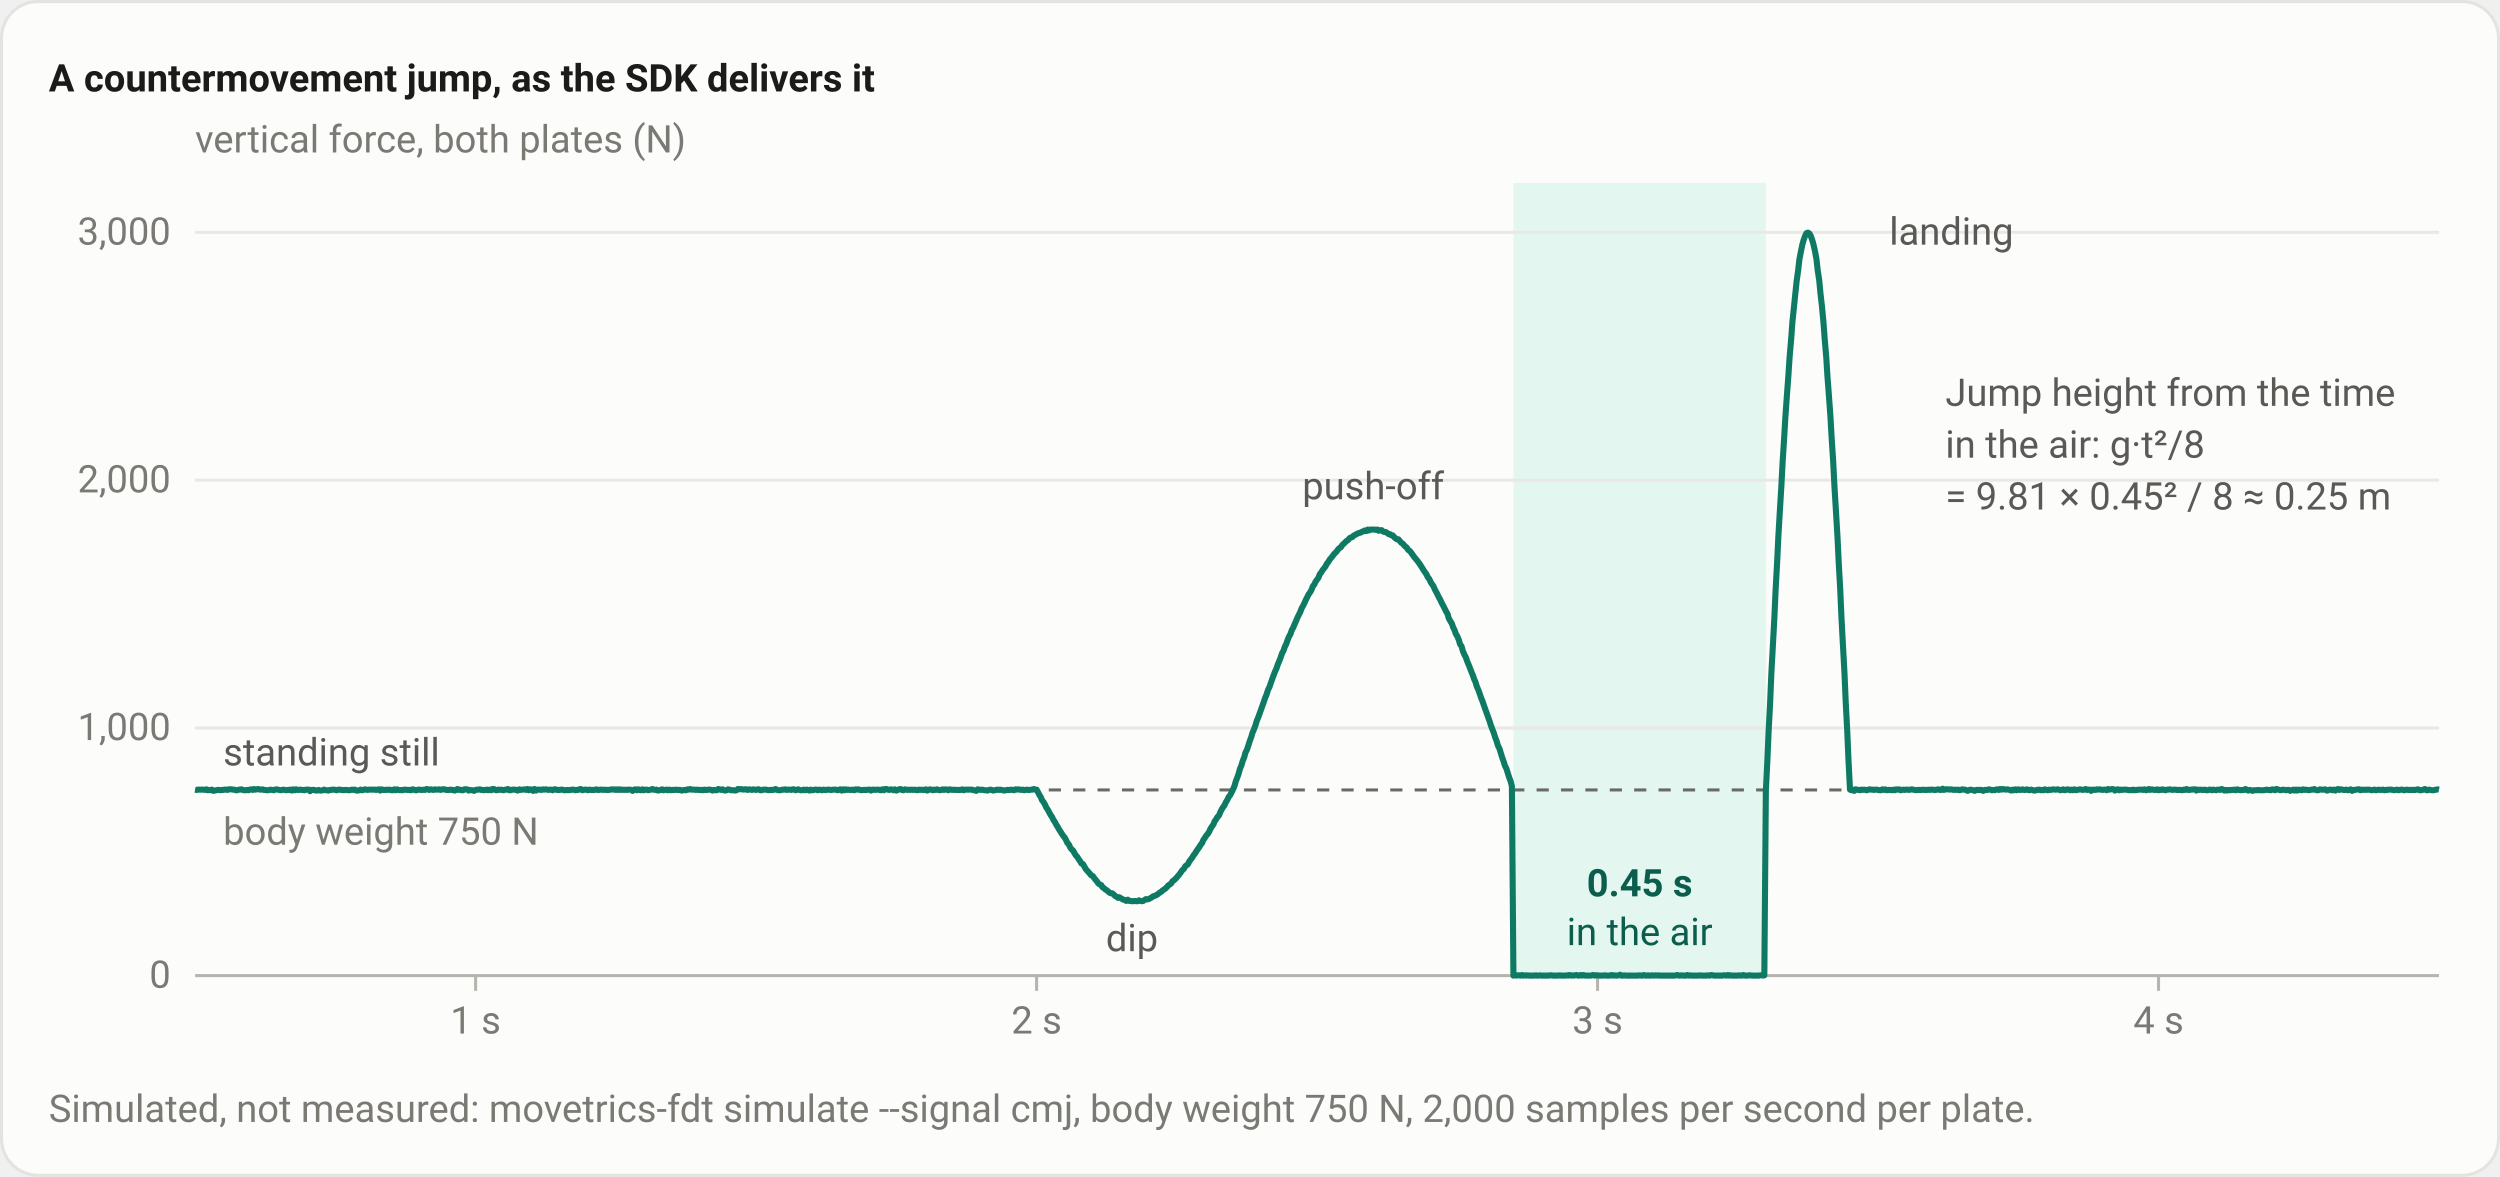
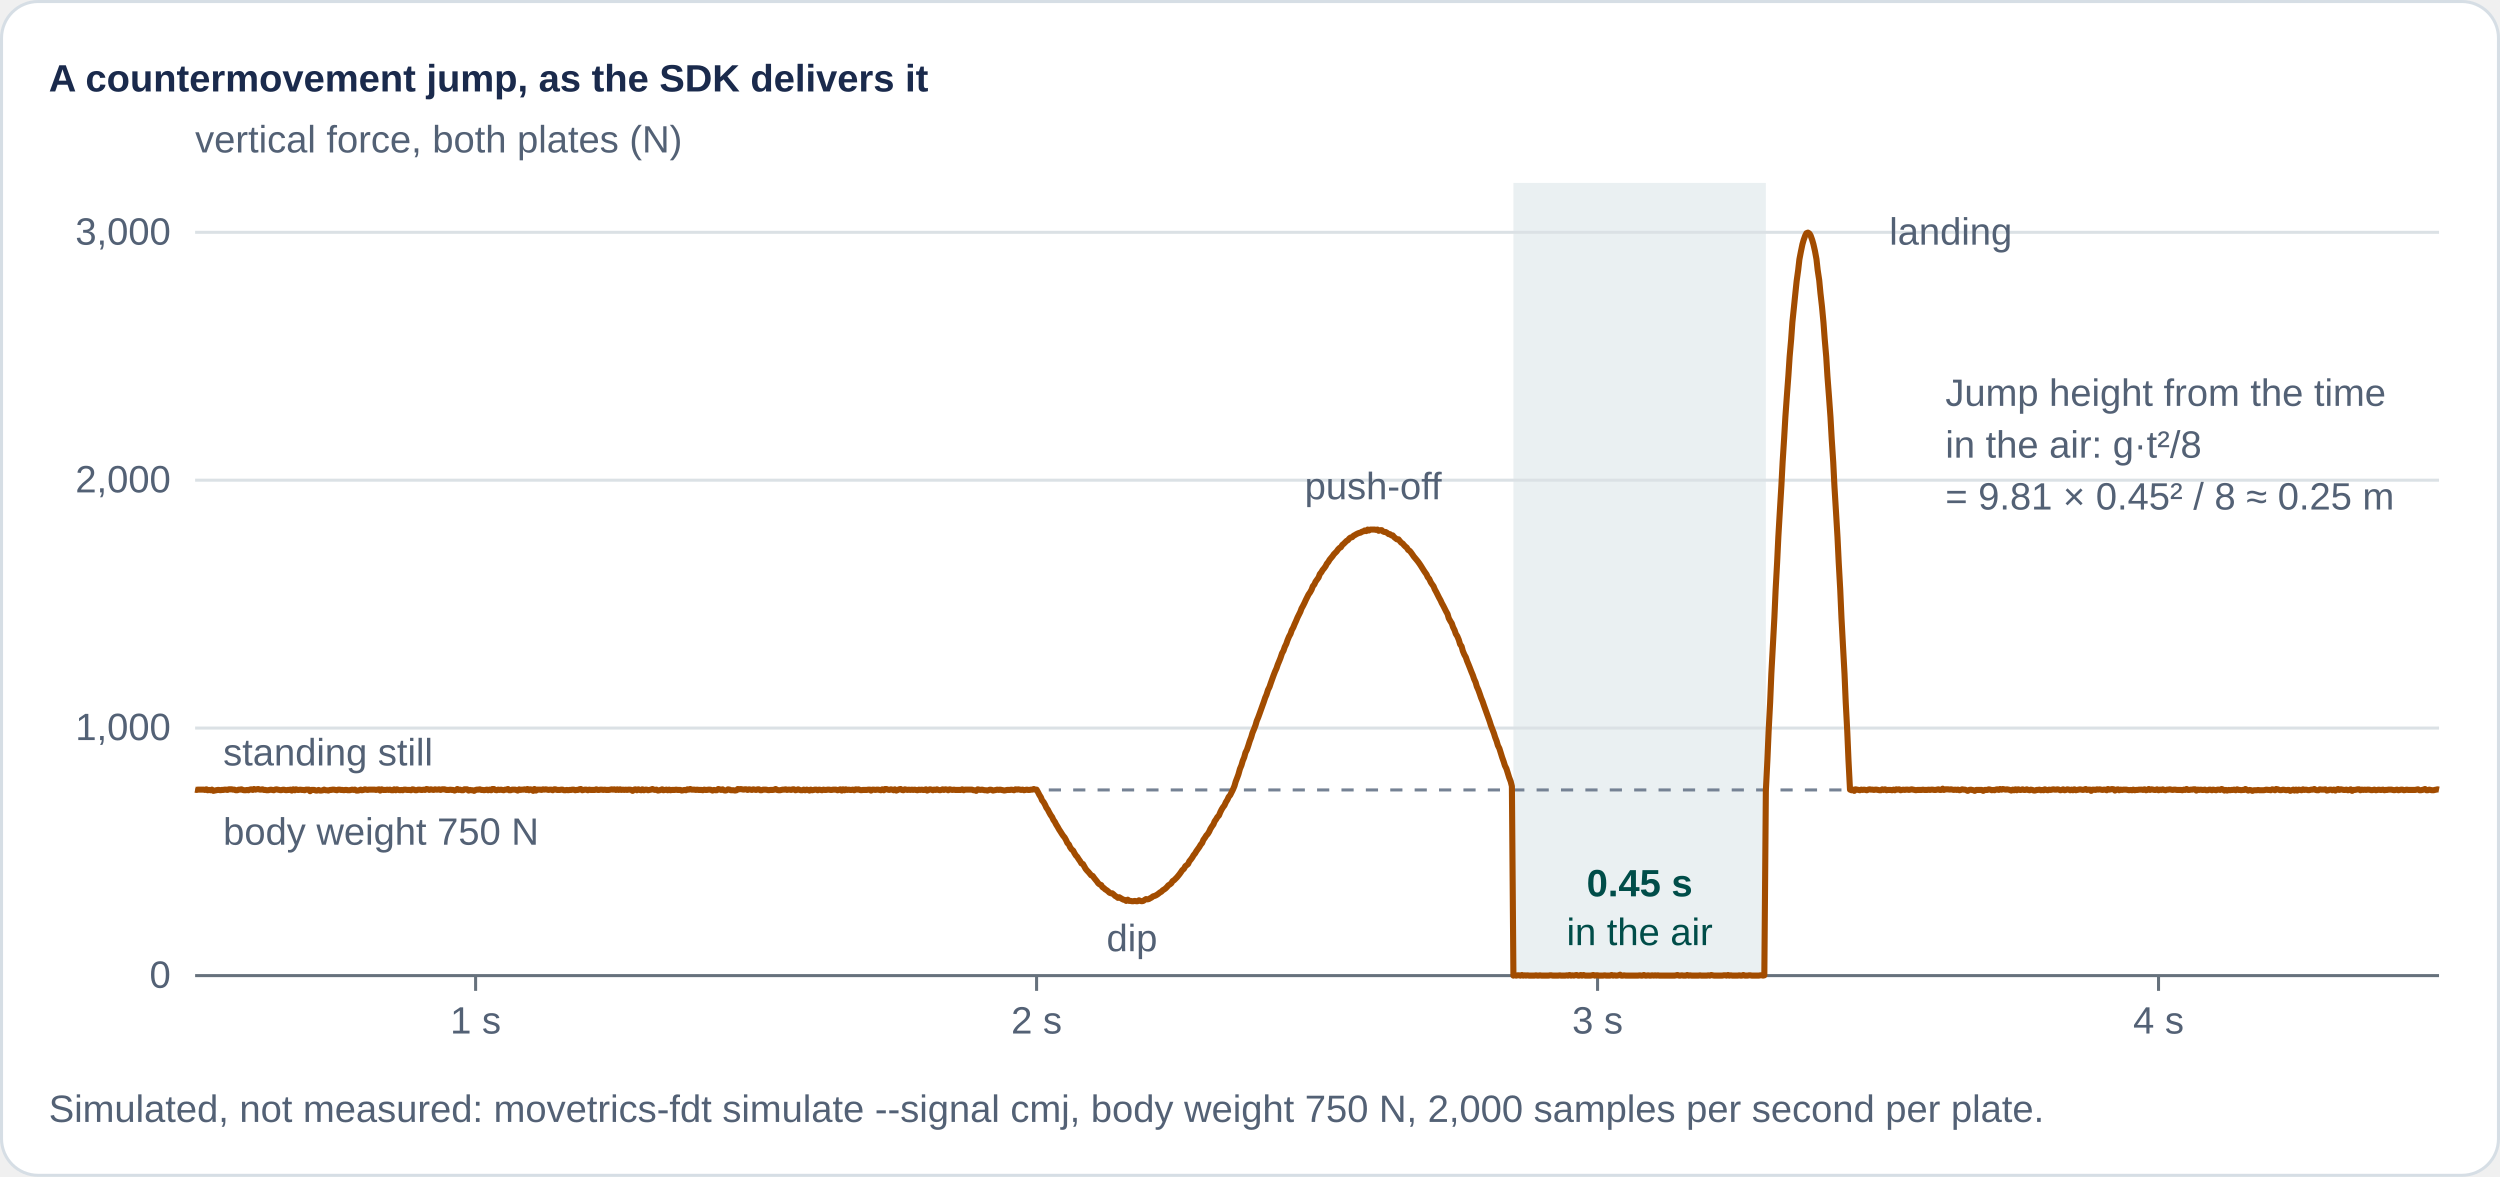
<svg xmlns="http://www.w3.org/2000/svg" viewBox="0 0 820 386" width="820" height="386" role="img" aria-labelledby="title desc">
  <style>
- text{font-family:ui-sans-serif,system-ui,-apple-system,"Segoe UI",Roboto,Helvetica,Arial,sans-serif;font-size:12.5px}
- .mono{font-family:ui-monospace,SFMono-Regular,Menlo,Consolas,monospace}
- .bg{fill:#fcfcfb;stroke:#e4e3df}
- .t1{fill:#1b1b1a} .t2{fill:#5a5955} .t3{fill:#7a7974}
- .box{fill:#f3f2ef;stroke:#cfcec8}
- .dash{fill:none;stroke:#9a9993;stroke-dasharray:5 4}
- .acc{fill:#e3f6f0;stroke:#0f7a63} .accT{fill:#0b5e4c}
- .acc2{fill:#e5f0fb;stroke:#2a78d6} .acc2T{fill:#174f91}
- .ln{stroke:#6a6964;fill:none} .head{fill:#6a6964}
- .curve{stroke:#0f7a63;fill:none} .band{fill:#e3f6f0}
- .grid{stroke:#e9e8e4} .axis{stroke:#b5b4ae}
+ text{font-family:"IBM Plex Sans",Arial,sans-serif;font-size:12.5px}
+ .mono{font-family:"IBM Plex Mono",monospace}
+ .bg{fill:#FFFFFF;stroke:#D6DEE5}
+ .t1{fill:#1A2A4C} .t2{fill:#536175} .t3{fill:#536175}
+ .box{fill:#EAF0F2;stroke:#D6DEE5}
+ .dash{fill:none;stroke:#758294;stroke-dasharray:5 4}
+ .acc{fill:#E0F0ED;stroke:#006B67} .accT{fill:#004D49}
+ .acc2{fill:#EAF3FF;stroke:#155E9B} .acc2T{fill:#155E9B}
+ .ln{stroke:#758294;fill:none} .head{fill:#758294}
+ .curve{stroke:#A24C00;fill:none} .band{fill:#EAF0F2}
+ .grid{stroke:#DBE1E5} .axis{stroke:#66717C}
@media (prefers-color-scheme: dark){
- .bg{fill:#1a1a19;stroke:#33322f}
- .t1{fill:#f0efec} .t2{fill:#c3c2b7} .t3{fill:#9a998f}
- .box{fill:#252523;stroke:#45443f} .dash{stroke:#7a7972}
- .acc{fill:#0b2f2a;stroke:#3fbf9c} .accT{fill:#9fe8d2}
- .acc2{fill:#13263d;stroke:#3987e5} .acc2T{fill:#a9cdf5}
- .ln{stroke:#a9a89f} .head{fill:#a9a89f}
- .curve{stroke:#3fbf9c} .band{fill:#0f2c27}
- .grid{stroke:#2c2b29} .axis{stroke:#4a4944}
+ .bg{fill:#172438;stroke:#34455D}
+ .t1{fill:#F5F7FA} .t2{fill:#BCC9DB} .t3{fill:#BCC9DB}
+ .box{fill:#213249;stroke:#34455D} .dash{stroke:#758AA6}
+ .acc{fill:#23433F;stroke:#93D5CE} .accT{fill:#B5E8DA}
+ .acc2{fill:#142A3D;stroke:#96CEFF} .acc2T{fill:#96CEFF}
+ .ln{stroke:#758AA6} .head{fill:#758AA6}
+ .curve{stroke:#FFB86B} .band{fill:#213249}
+ .grid{stroke:#40505A} .axis{stroke:#ABBBC9}
}
</style>
  <defs>
    <marker id="a" viewBox="0 0 10 10" refX="9" refY="5" markerWidth="7" markerHeight="7" orient="auto-start-reverse">
      <path class="head" d="M0 0L10 5L0 10z" />
    </marker>
  </defs>
  <rect class="bg" x="0.5" y="0.5" width="819" height="385" rx="12" />
  <text class="t1" x="16" y="30" text-anchor="start" font-size="15" font-weight="600">
    <tspan x="16" dy="0">A countermovement jump, as the SDK delivers it</tspan>
  </text>
  <rect class="band" x="496.4" y="60.0" width="82.8" height="260.0" />
  <path class="grid" d="M64.0 238.8H800.0" stroke-width="1" />
  <text class="t3" x="56.0" y="242.75" text-anchor="end" font-size="11.5">
    <tspan x="56.0" dy="0">1,000</tspan>
  </text>
  <path class="grid" d="M64.0 157.5H800.0" stroke-width="1" />
  <text class="t3" x="56.0" y="161.5" text-anchor="end" font-size="11.5">
    <tspan x="56.0" dy="0">2,000</tspan>
  </text>
  <path class="grid" d="M64.0 76.2H800.0" stroke-width="1" />
  <text class="t3" x="56.0" y="80.25" text-anchor="end" font-size="11.5">
    <tspan x="56.0" dy="0">3,000</tspan>
  </text>
  <path class="axis" d="M64.0 320.0H800.0" stroke-width="1" />
  <text class="t3" x="56.0" y="324.0" text-anchor="end" font-size="11.5">
    <tspan x="56.0" dy="0">0</tspan>
  </text>
  <path class="axis" d="M156.0 320.0v5" stroke-width="1" />
  <text class="t3" x="156.0" y="339.0" text-anchor="middle" font-size="11.5">
    <tspan x="156.0" dy="0">1 s</tspan>
  </text>
  <path class="axis" d="M340.0 320.0v5" stroke-width="1" />
  <text class="t3" x="340.0" y="339.0" text-anchor="middle" font-size="11.5">
    <tspan x="340.0" dy="0">2 s</tspan>
  </text>
  <path class="axis" d="M524.0 320.0v5" stroke-width="1" />
  <text class="t3" x="524.0" y="339.0" text-anchor="middle" font-size="11.5">
    <tspan x="524.0" dy="0">3 s</tspan>
  </text>
  <path class="axis" d="M708.0 320.0v5" stroke-width="1" />
  <text class="t3" x="708.0" y="339.0" text-anchor="middle" font-size="11.5">
    <tspan x="708.0" dy="0">4 s</tspan>
  </text>
  <text class="t3" x="64.0" y="50" text-anchor="start" font-size="11.5">
    <tspan x="64.0" dy="0">vertical force, both plates (N)</tspan>
  </text>
  <path class="ln" d="M64.0 259.1H800.0" stroke-width="1" stroke-dasharray="4 4" />
  <path class="curve" d="M64.0 259.0L64.5 259.1L64.9 259.0L65.4 259.0L65.8 259.0L66.3 259.0L66.8 259.0L67.2 259.1L67.7 258.9L68.1 259.2L68.6 259.1L69.1 259.2L69.5 259.0L70.0 259.4L70.4 259.3L70.9 259.2L71.4 259.1L71.8 259.1L72.3 259.2L72.7 259.1L73.2 259.1L73.7 259.0L74.1 259.0L74.6 259.1L75.0 258.9L75.5 258.9L76.0 258.9L76.4 259.0L76.9 259.0L77.3 259.2L77.8 259.2L78.3 259.0L78.7 259.0L79.2 258.9L79.6 259.1L80.1 259.2L80.6 259.2L81.0 259.1L81.5 259.2L81.9 259.0L82.4 258.9L82.9 259.1L83.3 258.8L83.8 259.0L84.2 258.9L84.7 258.8L85.2 259.0L85.6 259.0L86.1 258.9L86.5 259.1L87.0 259.1L87.5 259.2L87.9 259.2L88.4 259.1L88.8 259.0L89.3 259.1L89.8 259.2L90.2 259.0L90.7 258.9L91.1 259.0L91.6 259.1L92.1 259.2L92.5 259.1L93.0 259.0L93.4 259.1L93.9 259.2L94.4 259.1L94.8 259.1L95.3 259.0L95.7 259.3L96.2 258.9L96.7 259.2L97.1 258.9L97.6 259.1L98.0 259.1L98.5 259.0L99.0 259.1L99.4 259.1L99.9 259.2L100.3 259.0L100.8 259.0L101.3 259.0L101.7 259.5L102.2 259.1L102.6 259.1L103.1 259.1L103.6 259.3L104.0 259.3L104.5 259.1L104.9 259.3L105.4 259.3L105.9 259.2L106.3 259.0L106.8 259.2L107.2 259.2L107.7 259.3L108.2 259.1L108.6 259.1L109.1 259.0L109.5 259.0L110.0 259.1L110.5 259.2L110.9 259.0L111.4 259.0L111.8 259.1L112.3 259.1L112.8 259.2L113.2 259.1L113.7 259.1L114.1 259.2L114.6 259.2L115.1 259.1L115.5 259.0L116.0 259.1L116.4 259.0L116.9 259.3L117.4 259.3L117.8 259.2L118.3 259.0L118.7 259.2L119.2 259.1L119.7 258.9L120.1 259.0L120.6 259.1L121.0 259.0L121.5 259.0L122.0 259.0L122.4 259.0L122.9 259.0L123.3 259.1L123.8 259.0L124.3 258.9L124.7 259.3L125.2 258.9L125.6 259.1L126.1 259.1L126.6 259.1L127.0 259.0L127.5 259.1L127.9 259.0L128.4 259.2L128.9 259.2L129.3 258.9L129.8 259.2L130.2 258.9L130.7 259.1L131.2 259.2L131.6 259.1L132.1 259.2L132.5 259.0L133.0 259.0L133.5 259.1L133.9 259.1L134.4 259.1L134.8 259.2L135.3 258.9L135.8 259.0L136.2 259.2L136.7 259.2L137.1 259.0L137.6 259.0L138.1 259.1L138.5 259.1L139.0 259.0L139.4 259.1L139.9 258.8L140.4 258.9L140.8 259.1L141.3 258.9L141.7 259.0L142.2 259.1L142.7 258.9L143.1 259.0L143.6 259.0L144.0 258.9L144.5 259.1L145.0 258.9L145.4 258.9L145.9 258.9L146.3 259.1L146.8 259.1L147.3 259.1L147.7 259.0L148.2 259.1L148.6 259.1L149.1 259.3L149.6 259.1L150.0 258.8L150.5 259.1L150.9 259.0L151.4 259.2L151.9 259.2L152.3 258.9L152.8 258.9L153.2 258.9L153.7 259.3L154.2 259.1L154.6 259.2L155.1 259.2L155.5 259.4L156.0 259.1L156.5 259.0L156.9 259.0L157.4 258.9L157.8 259.1L158.3 259.1L158.8 259.2L159.2 259.1L159.7 259.0L160.1 259.2L160.6 259.0L161.1 259.2L161.5 258.8L162.0 258.8L162.4 259.1L162.9 259.2L163.4 259.0L163.8 259.1L164.3 259.0L164.7 259.1L165.2 259.2L165.7 259.0L166.1 259.0L166.6 258.8L167.0 259.2L167.5 259.2L168.0 259.0L168.4 259.0L168.9 259.0L169.3 259.1L169.8 259.3L170.3 258.9L170.7 259.1L171.2 259.0L171.6 259.0L172.1 258.9L172.6 259.1L173.0 258.8L173.5 259.2L173.9 258.9L174.4 259.0L174.9 259.4L175.3 258.8L175.8 259.3L176.2 259.0L176.7 259.0L177.2 259.0L177.6 259.1L178.1 258.9L178.5 259.0L179.0 258.9L179.5 259.0L179.9 259.1L180.4 259.0L180.8 259.0L181.3 259.2L181.8 258.9L182.2 258.9L182.7 259.1L183.1 259.1L183.6 259.1L184.1 259.0L184.5 259.0L185.0 259.2L185.4 259.2L185.9 259.1L186.4 259.2L186.8 259.1L187.3 259.1L187.7 259.0L188.2 259.0L188.7 259.2L189.1 259.1L189.6 259.1L190.0 258.9L190.5 258.8L191.0 259.2L191.4 259.1L191.9 259.0L192.3 259.0L192.8 259.2L193.3 259.0L193.7 259.1L194.2 259.1L194.6 259.1L195.1 259.1L195.6 258.9L196.0 259.1L196.5 259.1L196.9 259.0L197.4 259.0L197.9 259.1L198.3 259.0L198.8 259.1L199.2 259.1L199.7 259.1L200.2 259.0L200.6 258.9L201.1 259.0L201.5 258.9L202.0 259.1L202.5 258.9L202.9 259.1L203.4 258.9L203.8 259.1L204.3 259.0L204.8 259.1L205.2 259.0L205.7 259.1L206.1 259.0L206.6 259.0L207.1 259.1L207.5 259.4L208.0 259.0L208.4 258.9L208.9 259.2L209.4 258.9L209.8 259.1L210.3 259.2L210.7 258.9L211.2 259.2L211.7 259.0L212.1 259.0L212.6 259.2L213.0 259.1L213.5 259.0L214.0 258.8L214.4 259.0L214.9 259.1L215.3 259.0L215.8 259.3L216.3 259.2L216.7 259.1L217.2 258.9L217.6 259.2L218.1 259.1L218.6 259.0L219.0 259.2L219.5 259.0L219.9 259.2L220.4 259.1L220.9 259.1L221.3 259.1L221.8 259.0L222.2 259.1L222.7 259.1L223.2 259.1L223.6 259.3L224.1 259.2L224.5 259.1L225.0 259.2L225.5 258.9L225.9 259.0L226.4 258.8L226.8 259.0L227.3 259.0L227.8 259.0L228.2 259.1L228.7 259.0L229.1 259.1L229.6 259.1L230.1 259.1L230.5 259.2L231.0 259.0L231.4 259.1L231.9 259.1L232.4 259.0L232.8 259.0L233.3 259.1L233.7 259.3L234.2 259.1L234.7 259.2L235.1 259.2L235.6 258.8L236.0 258.9L236.5 259.1L237.0 258.9L237.4 259.2L237.9 259.3L238.3 259.2L238.8 258.9L239.3 259.0L239.7 259.2L240.2 259.2L240.6 259.2L241.1 259.3L241.6 259.2L242.0 258.8L242.5 258.9L242.9 258.8L243.4 258.9L243.9 259.0L244.3 258.9L244.8 258.9L245.2 259.1L245.7 258.9L246.2 259.0L246.6 259.1L247.1 258.9L247.5 259.0L248.0 259.1L248.5 258.9L248.9 258.9L249.4 259.2L249.8 259.2L250.3 259.0L250.8 259.0L251.2 259.0L251.7 259.1L252.1 259.2L252.6 259.1L253.1 259.1L253.5 259.1L254.0 259.0L254.4 258.8L254.9 259.1L255.4 259.2L255.8 259.2L256.3 259.1L256.7 259.0L257.2 259.0L257.7 258.9L258.1 259.1L258.6 259.0L259.0 259.0L259.5 259.1L260.0 258.9L260.4 258.9L260.9 259.2L261.3 259.1L261.8 258.9L262.3 259.1L262.7 259.2L263.2 259.2L263.6 259.0L264.1 259.2L264.6 259.0L265.0 259.1L265.5 259.3L265.9 259.0L266.4 259.2L266.9 259.1L267.3 259.0L267.8 259.0L268.2 259.2L268.7 259.0L269.2 259.1L269.6 259.2L270.1 259.0L270.5 259.1L271.0 259.1L271.5 259.0L271.9 259.0L272.4 259.1L272.8 259.1L273.3 259.0L273.8 259.0L274.2 259.0L274.7 259.2L275.1 259.1L275.6 258.9L276.1 259.3L276.5 258.9L277.0 259.2L277.4 258.9L277.9 259.1L278.4 259.0L278.8 259.1L279.3 259.1L279.7 259.0L280.2 259.2L280.7 258.9L281.1 259.0L281.6 258.9L282.0 259.1L282.5 259.2L283.0 259.1L283.4 259.1L283.9 259.1L284.3 259.1L284.8 259.0L285.3 259.0L285.7 259.3L286.2 259.0L286.6 259.0L287.1 259.1L287.6 259.0L288.0 259.0L288.5 259.1L288.9 259.2L289.4 258.9L289.9 259.2L290.3 258.8L290.8 258.8L291.2 259.0L291.7 259.1L292.2 258.9L292.6 259.0L293.1 259.2L293.5 258.9L294.0 259.3L294.5 259.1L294.9 258.9L295.4 258.8L295.8 259.1L296.3 259.2L296.8 258.9L297.2 259.0L297.7 259.1L298.1 259.0L298.6 259.1L299.1 259.0L299.5 259.1L300.0 259.0L300.4 259.1L300.9 259.2L301.4 259.0L301.8 259.1L302.3 259.0L302.7 259.1L303.2 259.1L303.7 258.9L304.1 259.3L304.6 259.1L305.0 258.9L305.5 259.0L306.0 259.2L306.4 259.0L306.9 259.1L307.3 258.9L307.8 259.1L308.3 259.2L308.7 259.1L309.2 258.9L309.6 259.1L310.1 258.9L310.6 259.0L311.0 259.2L311.5 258.9L311.9 259.0L312.4 259.1L312.9 259.0L313.3 259.1L313.8 259.1L314.2 259.1L314.7 259.1L315.2 259.1L315.6 258.9L316.1 259.2L316.5 259.0L317.0 259.0L317.5 259.0L317.9 259.0L318.4 259.0L318.8 259.0L319.3 259.2L319.8 259.2L320.2 259.4L320.7 258.9L321.1 259.0L321.6 259.1L322.1 259.0L322.5 259.1L323.0 259.2L323.4 259.2L323.9 259.3L324.4 259.1L324.8 259.0L325.3 259.1L325.7 259.3L326.2 259.2L326.7 259.1L327.1 259.0L327.6 259.1L328.0 259.0L328.5 259.1L329.0 259.2L329.4 259.3L329.9 259.2L330.3 259.1L330.8 259.1L331.3 259.1L331.7 259.0L332.2 259.1L332.6 259.2L333.1 258.9L333.6 259.0L334.0 258.9L334.5 259.0L334.9 259.1L335.4 259.0L335.9 259.2L336.3 259.1L336.8 259.0L337.2 259.1L337.7 259.1L338.2 259.0L338.6 259.0L339.1 258.8L339.5 259.0L340.0 259.0L340.5 259.9L340.9 260.7L341.4 261.5L341.8 262.5L342.3 263.1L342.8 264.0L343.2 264.9L343.7 265.6L344.1 266.4L344.6 267.3L345.1 268.0L345.5 268.9L346.0 269.6L346.4 270.4L346.9 271.2L347.4 272.1L347.8 272.7L348.3 273.5L348.7 274.1L349.2 274.7L349.7 275.6L350.1 276.5L350.6 277.0L351.0 277.9L351.5 278.6L352.0 279.0L352.4 279.8L352.9 280.6L353.3 281.0L353.8 281.8L354.3 282.5L354.7 283.2L355.2 283.4L355.6 284.1L356.1 285.0L356.6 285.6L357.0 286.0L357.5 286.6L357.9 287.1L358.4 287.3L358.9 288.0L359.3 288.5L359.8 289.1L360.2 289.7L360.7 290.1L361.2 290.3L361.6 291.0L362.1 291.3L362.5 291.7L363.0 292.0L363.5 292.4L363.9 292.8L364.4 293.0L364.8 293.0L365.3 293.4L365.8 293.9L366.2 294.1L366.7 294.5L367.1 294.3L367.6 294.6L368.1 294.9L368.5 295.1L369.0 295.2L369.4 295.5L369.9 295.1L370.4 295.5L370.8 295.5L371.3 295.6L371.7 295.6L372.2 295.5L372.7 295.6L373.1 295.6L373.6 295.3L374.0 295.5L374.5 295.6L375.0 295.5L375.4 295.2L375.9 294.9L376.3 295.0L376.8 294.9L377.3 294.6L377.7 294.4L378.2 294.0L378.6 293.9L379.1 293.7L379.6 293.4L380.0 293.1L380.5 292.7L380.9 292.5L381.4 292.0L381.9 291.7L382.3 291.4L382.8 290.9L383.2 290.4L383.7 290.1L384.2 289.7L384.6 289.0L385.1 288.7L385.5 288.3L386.0 287.8L386.5 287.2L386.9 286.7L387.4 286.0L387.8 285.4L388.3 285.0L388.8 284.1L389.2 283.8L389.7 283.4L390.1 282.5L390.6 281.9L391.1 281.2L391.5 280.5L392.0 279.9L392.4 279.2L392.9 278.5L393.4 277.8L393.8 277.1L394.3 276.5L394.7 275.5L395.2 274.8L395.7 274.0L396.1 273.6L396.6 272.8L397.0 271.9L397.5 271.1L398.0 270.4L398.4 269.4L398.9 268.7L399.3 268.0L399.8 267.5L400.3 266.3L400.7 265.5L401.2 264.7L401.6 264.2L402.1 263.1L402.6 262.3L403.0 261.4L403.5 260.8L403.9 260.0L404.4 259.0L404.9 257.8L405.3 256.4L405.8 255.1L406.2 254.0L406.7 252.2L407.2 251.0L407.6 249.6L408.1 248.4L408.5 246.9L409.0 245.9L409.5 244.4L409.9 243.1L410.4 241.8L410.8 240.4L411.3 239.2L411.8 237.9L412.2 236.5L412.7 235.3L413.1 234.2L413.6 232.8L414.1 231.4L414.5 230.3L415.0 228.8L415.4 227.9L415.9 226.3L416.4 225.3L416.8 224.1L417.3 222.7L417.7 221.6L418.2 220.3L418.7 219.2L419.1 218.0L419.6 216.8L420.0 215.8L420.5 214.3L421.0 213.4L421.4 212.2L421.9 211.2L422.3 210.0L422.8 208.8L423.3 207.9L423.7 206.7L424.2 205.8L424.6 204.8L425.1 203.7L425.6 202.5L426.0 201.7L426.5 200.7L426.9 199.6L427.4 198.7L427.9 197.7L428.3 196.8L428.8 195.8L429.2 195.0L429.7 194.3L430.2 193.4L430.6 192.3L431.1 191.7L431.5 190.8L432.0 190.1L432.5 189.4L432.9 188.3L433.4 187.7L433.8 187.0L434.3 186.4L434.8 185.7L435.2 184.9L435.7 184.3L436.1 183.6L436.6 183.0L437.1 182.4L437.5 181.8L438.0 181.3L438.4 180.9L438.9 180.2L439.4 179.7L439.8 179.5L440.3 178.7L440.7 178.4L441.2 177.9L441.7 177.4L442.1 177.2L442.6 176.6L443.0 176.3L443.5 176.2L444.0 175.7L444.4 175.5L444.9 175.2L445.3 175.0L445.8 174.8L446.3 174.7L446.7 174.4L447.2 174.3L447.6 174.0L448.1 174.2L448.6 173.7L449.0 174.0L449.5 173.7L449.9 173.7L450.4 173.7L450.9 173.7L451.3 173.8L451.8 173.7L452.2 174.1L452.7 173.9L453.2 173.9L453.6 174.3L454.1 174.5L454.5 174.5L455.0 174.8L455.5 175.2L455.9 175.2L456.4 175.6L456.8 175.6L457.3 176.2L457.8 176.6L458.2 176.9L458.7 176.9L459.1 177.4L459.6 178.0L460.1 178.3L460.5 178.8L461.0 179.3L461.4 179.6L461.9 180.4L462.4 180.7L462.8 181.2L463.3 181.9L463.7 182.5L464.2 183.1L464.7 183.7L465.1 184.2L465.6 184.9L466.0 185.5L466.5 186.3L467.0 187.1L467.4 187.7L467.9 188.4L468.3 189.3L468.8 189.9L469.3 191.0L469.7 191.6L470.2 192.3L470.6 193.3L471.1 194.2L471.6 195.2L472.0 196.0L472.5 196.9L472.9 197.8L473.4 198.7L473.9 199.7L474.3 200.5L474.8 201.4L475.2 202.8L475.7 203.7L476.2 204.5L476.6 205.7L477.1 206.7L477.5 207.9L478.0 208.7L478.5 209.9L478.9 211.3L479.4 212.0L479.8 213.5L480.3 214.7L480.8 215.6L481.2 216.8L481.7 218.0L482.1 219.0L482.6 220.3L483.1 221.5L483.5 222.7L484.0 223.8L484.4 225.2L484.9 226.3L485.4 227.7L485.8 228.9L486.3 230.1L486.7 231.3L487.2 232.7L487.7 234.1L488.1 235.2L488.6 236.6L489.0 237.9L489.5 239.2L490.0 240.5L490.4 241.8L490.9 243.1L491.3 244.5L491.8 245.5L492.3 247.1L492.7 248.4L493.2 249.8L493.6 251.1L494.1 252.1L494.6 253.7L495.0 255.0L495.5 256.3L495.9 257.9L496.4 320.0L496.9 319.8L497.3 320.0L497.8 319.9L498.2 319.9L498.7 320.0L499.2 319.8L499.6 320.0L500.1 319.9L500.5 320.0L501.0 319.9L501.5 320.0L501.9 320.0L502.4 320.0L502.8 320.0L503.3 320.0L503.8 319.9L504.2 320.0L504.7 320.0L505.1 319.9L505.6 320.0L506.1 320.0L506.5 320.0L507.0 320.0L507.4 320.0L507.9 320.0L508.4 319.9L508.8 319.9L509.3 320.0L509.7 320.0L510.2 320.0L510.7 320.0L511.1 320.0L511.6 319.9L512.0 320.0L512.5 320.0L513.0 320.0L513.4 320.0L513.9 319.9L514.3 320.0L514.8 319.8L515.3 320.0L515.7 319.9L516.2 320.0L516.6 319.9L517.1 319.8L517.6 320.0L518.0 320.0L518.5 319.8L518.9 320.0L519.4 319.8L519.9 320.0L520.3 320.0L520.8 320.0L521.2 320.0L521.7 320.0L522.2 319.9L522.6 319.8L523.1 320.0L523.5 319.9L524.0 319.9L524.5 320.0L524.9 320.0L525.4 320.0L525.8 320.0L526.3 319.9L526.8 320.0L527.2 320.0L527.7 320.0L528.1 320.0L528.6 319.8L529.1 320.0L529.5 319.9L530.0 320.0L530.4 320.0L530.9 319.9L531.4 319.7L531.8 320.0L532.3 320.0L532.7 319.9L533.2 320.0L533.7 320.0L534.1 320.0L534.6 320.0L535.0 320.0L535.5 320.0L536.0 320.0L536.4 320.0L536.9 320.0L537.3 320.0L537.8 319.9L538.3 320.0L538.7 320.0L539.2 319.8L539.6 320.0L540.1 320.0L540.6 319.9L541.0 320.0L541.5 320.0L541.9 319.9L542.4 320.0L542.9 319.9L543.3 320.0L543.8 319.9L544.2 320.0L544.7 320.0L545.2 320.0L545.6 320.0L546.1 320.0L546.5 320.0L547.0 320.0L547.5 320.0L547.9 320.0L548.4 320.0L548.8 320.0L549.3 320.0L549.8 319.9L550.2 319.8L550.7 320.0L551.1 320.0L551.6 319.9L552.1 320.0L552.5 320.0L553.0 320.0L553.4 319.8L553.9 320.0L554.4 319.9L554.8 320.0L555.3 320.0L555.7 320.0L556.2 320.0L556.7 320.0L557.1 320.0L557.6 319.9L558.0 320.0L558.5 320.0L559.0 320.0L559.4 320.0L559.9 320.0L560.3 319.9L560.8 320.0L561.3 319.8L561.7 319.9L562.2 320.0L562.6 320.0L563.1 320.0L563.6 320.0L564.0 320.0L564.5 320.0L564.9 320.0L565.4 319.9L565.9 319.9L566.3 320.0L566.8 319.8L567.2 320.0L567.7 319.9L568.2 320.0L568.6 320.0L569.1 320.0L569.5 320.0L570.0 320.0L570.5 319.9L570.9 320.0L571.4 320.0L571.8 319.8L572.3 320.0L572.8 320.0L573.2 320.0L573.7 319.9L574.1 319.9L574.6 320.0L575.1 320.0L575.5 320.0L576.0 320.0L576.4 320.0L576.9 320.0L577.4 319.9L577.8 319.9L578.3 320.0L578.7 319.9L579.2 259.3L579.7 249.4L580.1 240.0L580.6 230.5L581.0 221.0L581.5 211.8L582.0 202.5L582.4 193.5L582.9 184.4L583.3 176.0L583.8 167.5L584.3 159.2L584.7 151.6L585.2 143.7L585.6 136.8L586.1 129.8L586.6 123.1L587.0 117.0L587.5 111.3L587.9 105.7L588.4 100.9L588.9 96.0L589.3 92.2L589.8 88.6L590.2 85.1L590.7 82.5L591.2 80.1L591.6 78.7L592.1 77.3L592.5 76.5L593.0 76.3L593.5 76.6L593.9 77.3L594.4 78.7L594.8 80.1L595.3 82.3L595.8 85.0L596.2 88.6L596.7 91.9L597.1 96.1L597.6 100.5L598.1 105.8L598.5 111.2L599.0 117.0L599.4 123.4L599.9 130.0L600.4 136.9L600.8 144.0L601.3 151.6L601.7 159.6L602.2 167.8L602.7 176.2L603.1 184.5L603.6 193.5L604.0 202.6L604.5 211.9L605.0 221.0L605.4 230.4L605.9 239.9L606.3 249.3L606.8 259.0L607.3 259.2L607.7 259.0L608.2 259.4L608.6 258.9L609.1 259.0L609.6 259.1L610.0 259.2L610.5 259.0L610.9 259.1L611.4 259.0L611.9 259.1L612.3 259.2L612.8 259.0L613.2 258.9L613.7 259.0L614.2 259.0L614.6 259.1L615.1 259.0L615.5 259.0L616.0 259.1L616.5 259.2L616.9 259.2L617.4 258.9L617.8 259.1L618.3 258.9L618.8 259.2L619.2 259.1L619.7 259.1L620.1 259.1L620.6 259.2L621.1 259.0L621.5 259.2L622.0 258.9L622.4 259.0L622.9 258.9L623.4 259.2L623.8 259.1L624.3 259.0L624.7 259.1L625.2 259.0L625.7 259.0L626.1 259.1L626.6 259.0L627.0 258.9L627.5 259.0L628.0 259.1L628.4 259.2L628.9 259.1L629.3 259.1L629.8 259.1L630.3 259.1L630.7 259.0L631.2 259.1L631.6 259.1L632.1 259.1L632.6 259.0L633.0 259.1L633.5 259.0L633.9 259.0L634.4 259.1L634.9 259.1L635.3 259.0L635.8 258.9L636.2 259.1L636.7 259.1L637.2 258.7L637.6 259.1L638.1 258.9L638.5 258.9L639.0 258.9L639.5 259.0L639.9 258.9L640.4 259.0L640.8 259.1L641.3 259.0L641.8 259.1L642.2 259.0L642.7 259.2L643.1 259.1L643.6 258.9L644.1 259.0L644.5 259.0L645.0 259.2L645.4 259.4L645.9 259.1L646.4 259.0L646.8 259.1L647.3 259.2L647.7 259.4L648.2 259.1L648.7 259.1L649.1 259.1L649.6 259.1L650.0 259.1L650.5 259.4L651.0 259.1L651.4 259.1L651.9 259.1L652.3 258.9L652.8 259.0L653.3 259.2L653.7 259.1L654.2 259.2L654.6 259.0L655.1 258.9L655.6 259.1L656.0 258.8L656.5 259.0L656.9 258.8L657.4 258.9L657.9 259.0L658.3 258.9L658.8 259.0L659.2 259.1L659.7 259.3L660.2 259.0L660.6 259.2L661.1 258.9L661.5 259.2L662.0 258.9L662.5 259.1L662.9 259.1L663.4 258.9L663.8 259.1L664.3 259.1L664.8 258.9L665.2 259.1L665.7 259.2L666.1 259.0L666.6 259.1L667.1 259.3L667.5 259.3L668.0 259.1L668.4 259.1L668.9 259.0L669.4 259.2L669.8 259.1L670.3 259.2L670.7 258.9L671.2 259.1L671.7 259.2L672.1 259.0L672.6 259.1L673.0 259.0L673.5 258.9L674.0 259.0L674.4 259.0L674.9 258.9L675.3 259.0L675.8 259.2L676.3 259.1L676.7 258.9L677.2 259.2L677.6 259.1L678.1 258.9L678.6 259.0L679.0 259.2L679.5 259.0L679.9 259.2L680.4 258.9L680.9 259.2L681.3 259.1L681.8 259.0L682.2 258.9L682.7 259.0L683.2 259.1L683.6 259.0L684.1 258.8L684.5 259.1L685.0 259.0L685.5 259.0L685.9 259.4L686.4 259.0L686.8 259.0L687.3 259.1L687.8 258.9L688.2 259.0L688.7 258.9L689.1 259.0L689.6 259.1L690.1 259.0L690.5 259.0L691.0 259.2L691.4 258.8L691.9 259.0L692.4 258.9L692.8 258.8L693.3 258.9L693.7 259.3L694.2 259.0L694.7 258.9L695.1 259.2L695.6 259.0L696.0 259.1L696.5 259.0L697.0 259.0L697.4 259.0L697.9 259.1L698.3 259.2L698.8 259.1L699.3 259.2L699.7 259.0L700.2 259.2L700.6 259.1L701.1 259.1L701.6 259.0L702.0 259.0L702.5 259.0L702.9 259.1L703.4 258.9L703.9 259.2L704.3 259.1L704.8 258.8L705.2 259.1L705.7 258.9L706.2 259.0L706.6 259.1L707.1 259.1L707.5 258.9L708.0 259.2L708.5 259.0L708.9 259.1L709.4 258.9L709.8 259.1L710.3 259.2L710.8 259.0L711.2 259.0L711.7 258.9L712.1 259.0L712.6 259.1L713.1 259.0L713.5 259.0L714.0 259.1L714.4 259.1L714.9 259.1L715.4 259.1L715.8 259.2L716.3 259.0L716.7 259.1L717.2 258.8L717.7 259.1L718.1 259.1L718.6 259.0L719.0 259.0L719.5 258.9L720.0 258.9L720.4 259.3L720.9 259.0L721.3 259.1L721.8 259.0L722.3 259.1L722.7 259.1L723.2 259.0L723.6 259.2L724.1 259.2L724.6 259.0L725.0 259.0L725.5 259.2L725.9 259.0L726.4 259.1L726.9 259.2L727.3 259.0L727.8 259.0L728.2 259.1L728.7 258.8L729.2 259.0L729.6 259.3L730.1 259.1L730.5 259.3L731.0 259.1L731.5 259.2L731.9 259.1L732.4 259.1L732.8 259.0L733.3 259.2L733.8 258.9L734.2 259.1L734.7 259.1L735.1 259.2L735.6 259.1L736.1 259.1L736.5 258.8L737.0 259.1L737.4 259.3L737.9 259.1L738.4 259.2L738.8 259.4L739.3 259.2L739.7 259.2L740.2 259.2L740.7 259.1L741.1 259.2L741.6 259.2L742.0 259.2L742.5 259.2L743.0 259.1L743.4 259.0L743.9 259.1L744.3 259.1L744.8 259.2L745.3 258.9L745.7 259.0L746.2 259.2L746.6 258.8L747.1 258.9L747.6 259.1L748.0 259.2L748.5 259.1L748.9 259.0L749.4 259.1L749.9 259.2L750.3 259.1L750.8 259.1L751.2 259.4L751.7 259.2L752.2 259.0L752.6 259.3L753.1 259.0L753.5 259.3L754.0 259.0L754.5 259.1L754.9 259.2L755.4 258.9L755.8 259.1L756.3 259.0L756.8 259.1L757.2 259.2L757.7 259.1L758.1 259.0L758.6 259.0L759.1 258.8L759.5 259.1L760.0 259.2L760.4 259.2L760.9 258.9L761.4 259.0L761.8 259.0L762.3 259.0L762.7 258.9L763.2 259.3L763.7 259.2L764.1 259.0L764.6 259.0L765.0 259.2L765.5 259.0L766.0 259.3L766.4 259.0L766.9 258.8L767.3 259.1L767.8 258.9L768.3 259.0L768.7 259.1L769.2 259.1L769.6 259.0L770.1 259.2L770.6 259.1L771.0 258.9L771.5 259.4L771.9 259.1L772.4 259.1L772.9 259.0L773.3 258.9L773.8 258.9L774.2 259.2L774.7 259.0L775.2 259.1L775.6 259.0L776.1 259.1L776.5 259.0L777.0 259.0L777.5 259.1L777.9 259.2L778.4 259.1L778.8 259.0L779.3 259.2L779.8 259.1L780.2 259.0L780.7 259.1L781.1 259.1L781.6 259.0L782.1 259.2L782.5 259.1L783.0 259.1L783.4 259.0L783.9 259.0L784.4 259.0L784.8 259.1L785.3 259.2L785.7 259.1L786.2 259.0L786.7 259.2L787.1 259.1L787.6 259.0L788.0 259.0L788.5 259.2L789.0 259.1L789.4 259.0L789.9 259.1L790.3 259.1L790.8 259.1L791.3 259.1L791.7 259.1L792.2 259.1L792.6 259.0L793.1 258.9L793.6 259.2L794.0 259.2L794.5 259.1L794.9 259.0L795.4 258.8L795.9 259.2L796.3 259.2L796.8 259.0L797.2 259.1L797.7 259.2L798.2 259.2L798.6 259.1L799.1 259.0L799.5 258.9L800.0 259.0" stroke-width="2" stroke-linejoin="round" />
  <text class="t2" x="73.2" y="251.062" text-anchor="start">
    <tspan x="73.2" dy="0">standing still</tspan>
  </text>
  <text class="t3" x="73.2" y="277.062" text-anchor="start" font-size="11.5">
    <tspan x="73.2" dy="0">body weight 750 N</tspan>
  </text>
  <text class="t2" x="371.28" y="312.0" text-anchor="middle">
    <tspan x="371.28" dy="0">dip</tspan>
  </text>
  <text class="t2" x="450.4" y="163.75" text-anchor="middle">
    <tspan x="450.4" dy="0">push-off</tspan>
  </text>
  <text class="accT" x="537.8" y="294.0" text-anchor="middle" font-weight="600">
    <tspan x="537.8" dy="0">0.45 s</tspan>
  </text>
  <text class="accT" x="537.8" y="310.0" text-anchor="middle" font-size="11.5">
    <tspan x="537.8" dy="0">in the air</tspan>
  </text>
  <text class="t2" x="619.68" y="80.25" text-anchor="start">
    <tspan x="619.68" dy="0">landing</tspan>
  </text>
  <text class="t2" x="638.08" y="133.125" text-anchor="start">
    <tspan x="638.08" dy="0">Jump height from the time</tspan>
    <tspan x="638.08" dy="17">in the air: g·t²/8</tspan>
    <tspan x="638.08" dy="17">= 9.81 × 0.45² / 8 ≈ 0.25 m</tspan>
  </text>
  <text class="t3" x="16" y="368" text-anchor="start" font-size="11.5">
    <tspan x="16" dy="0">Simulated, not measured: movetrics-fdt simulate --signal cmj, body weight 750 N, 2,000 samples per second per plate.</tspan>
  </text>
</svg>
